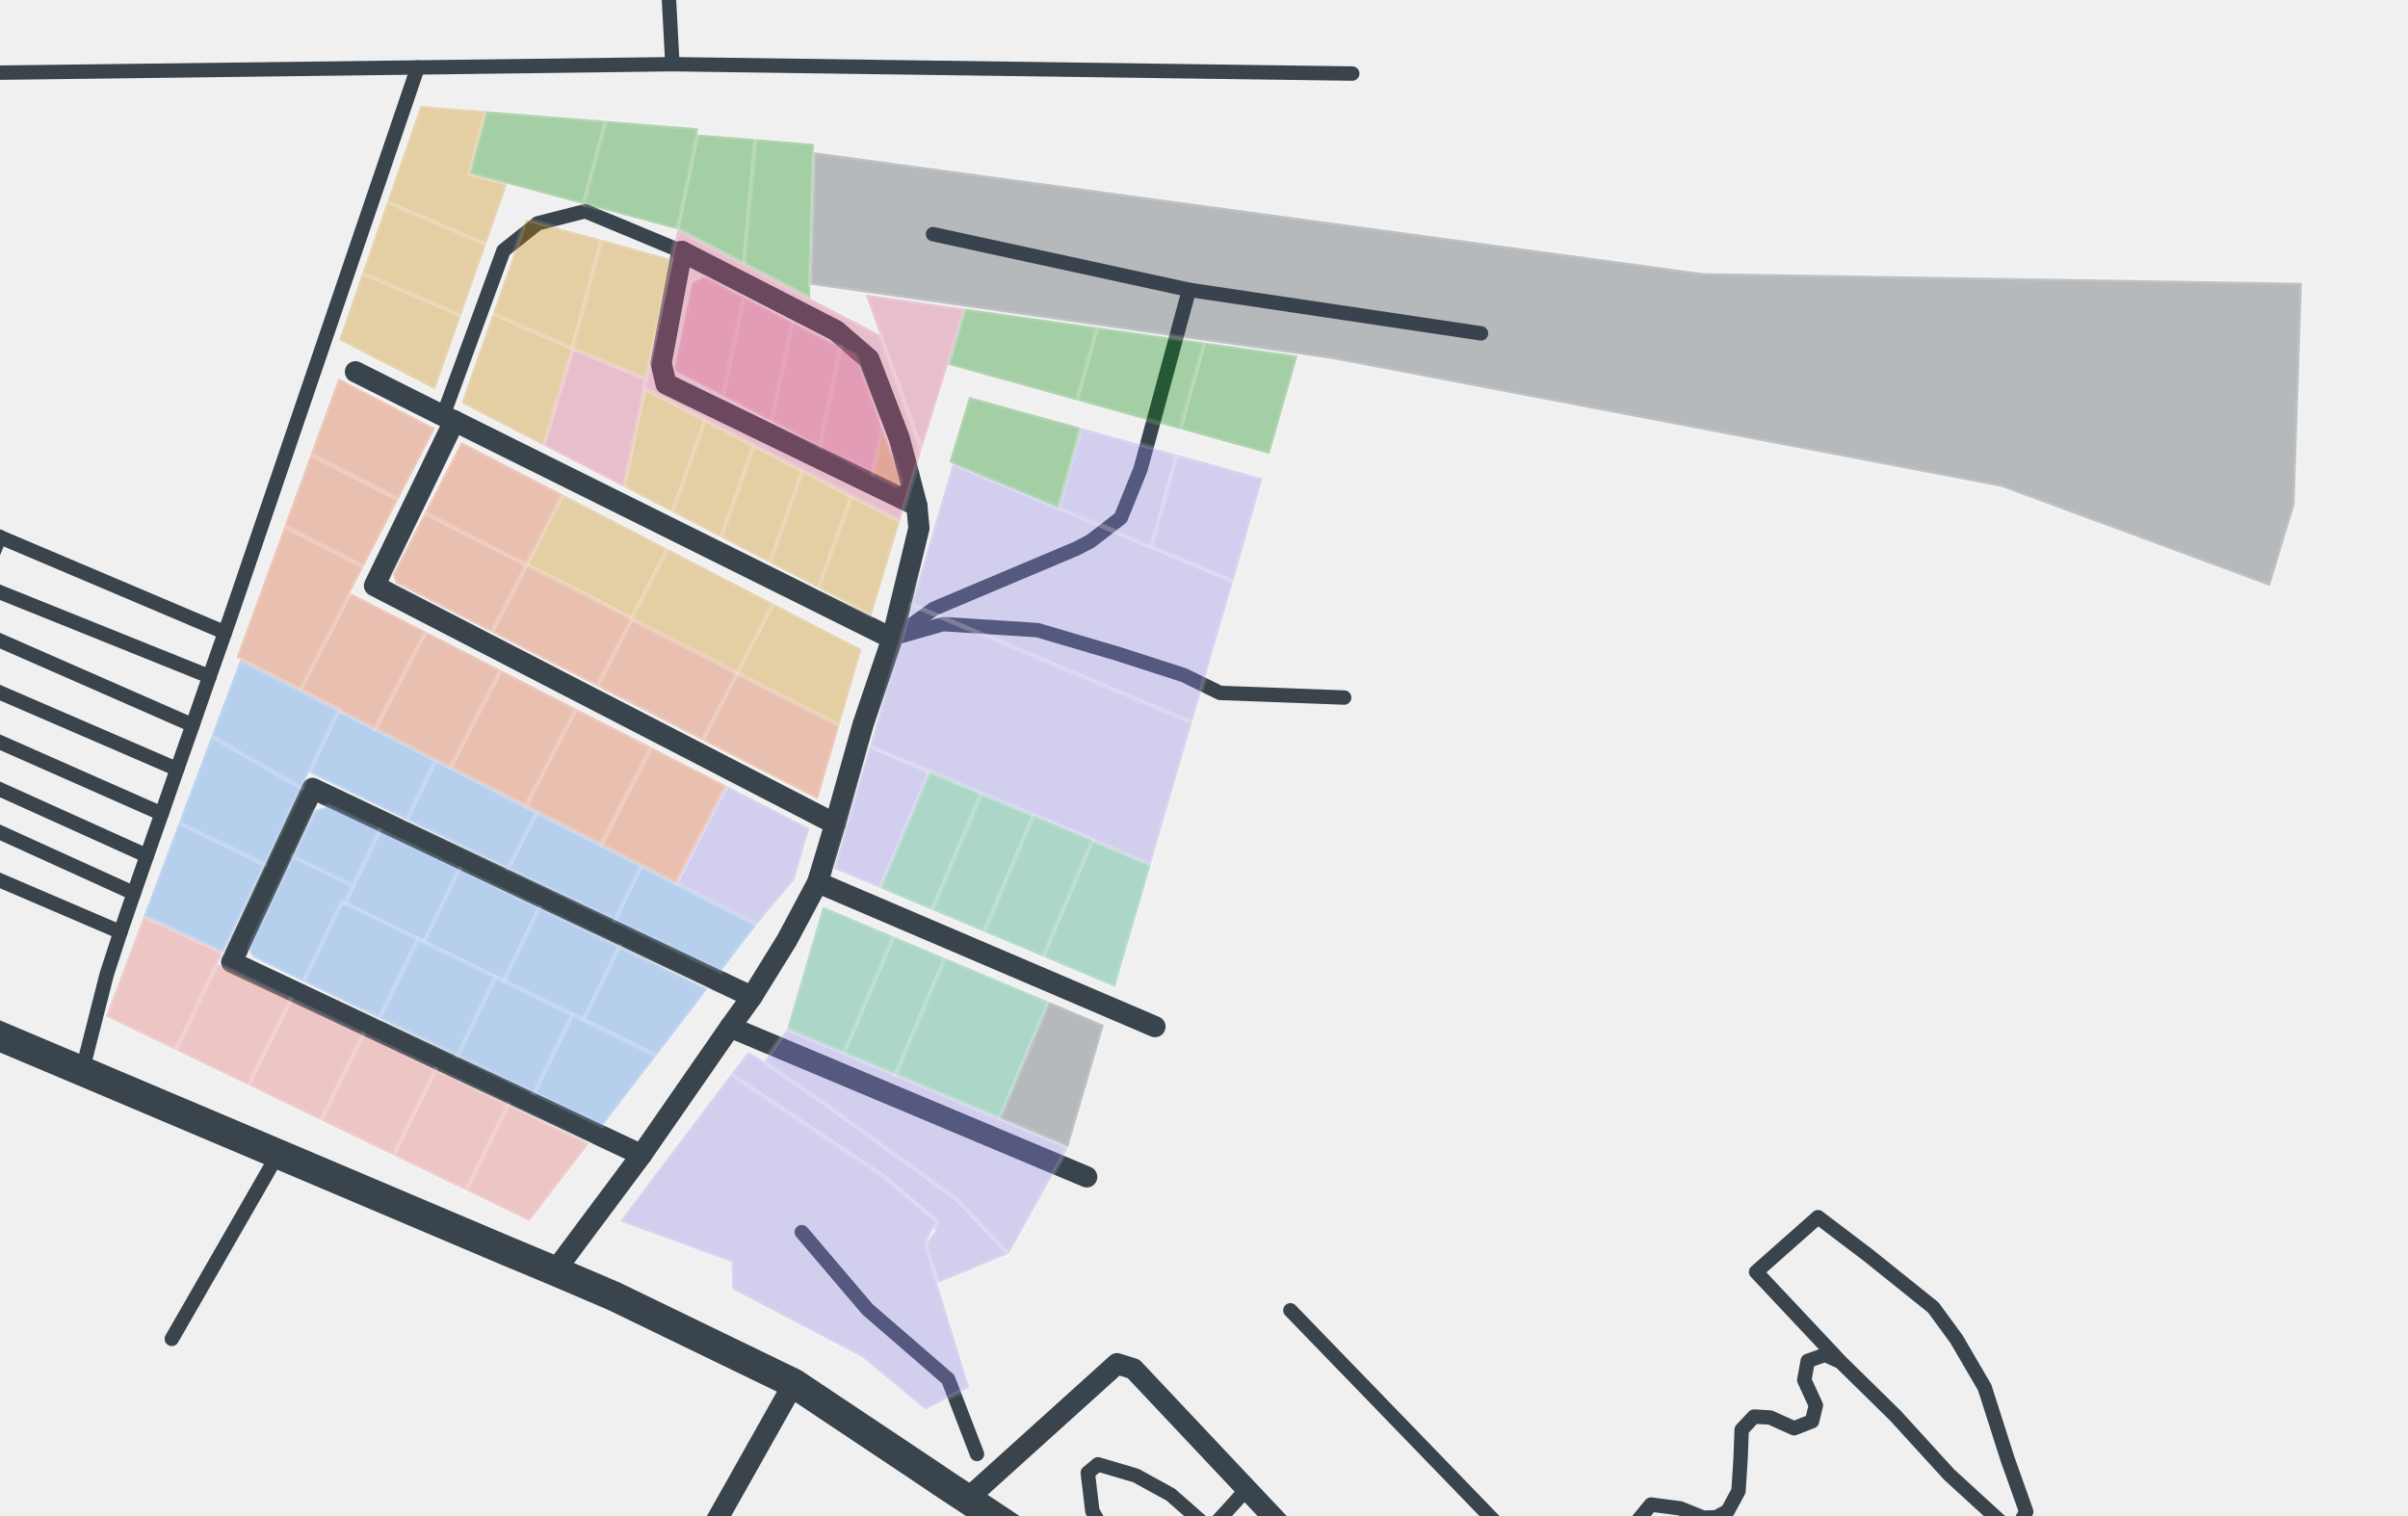
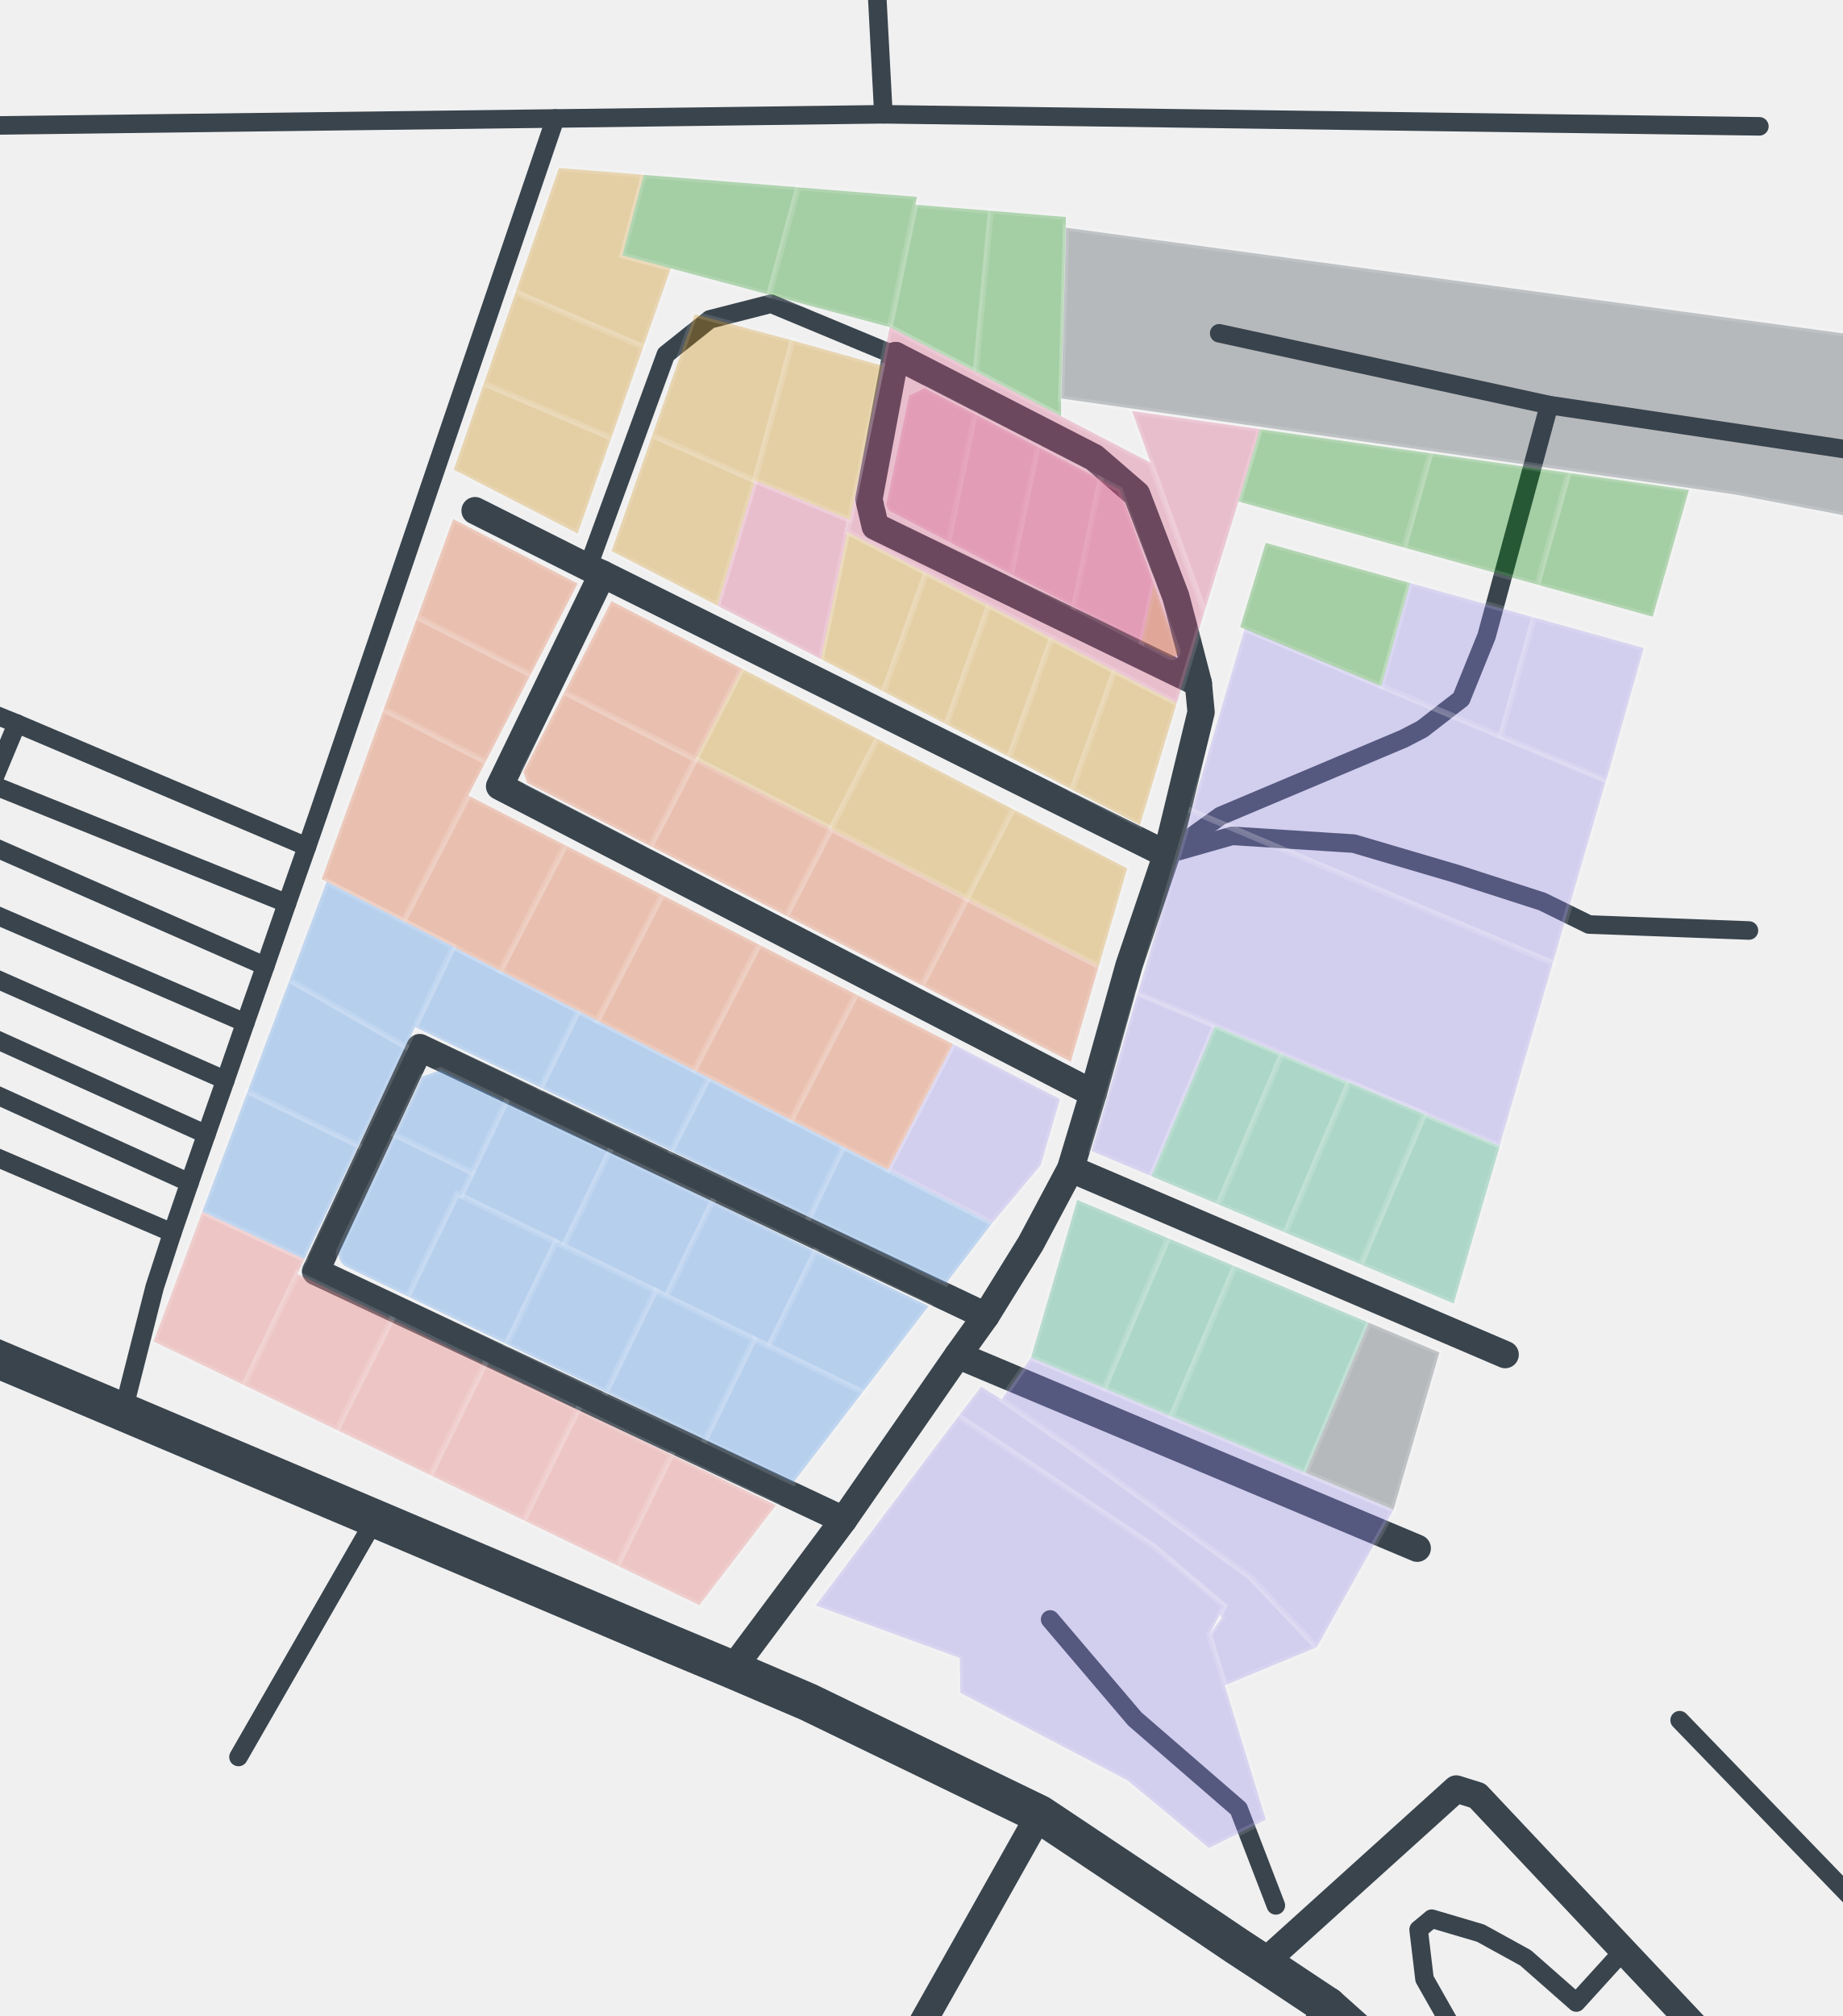
- <svg xmlns="http://www.w3.org/2000/svg" viewBox="-25.0 -25.0 568.6 357.8" role="presentation">
+ <svg xmlns="http://www.w3.org/2000/svg" viewBox="-28.14 -30.78 337.69 369.4" role="presentation">
  <g fill="none" stroke="#39444d" stroke-linecap="round" stroke-linejoin="round">
    <path d="M257.60 -123.92 L233.35 -125.91 L190.49 -140.94 L143.15 -162.49 L125.63 -165.15 L113.91 -167.03 L75.79 -178.63 L49.88 -187.92 L-7.52 -213.23 L-65.49 -240.65 L-135.84 -278.67 L-208.93 -313.16 L-235.76 -326.32 L-259.01 -337.15 L-289.41 -354.28 L-311.34 -363.68 L-340.16 -375.95" stroke-width="3.4" />
    <path d="M-5.60 227.93 L0.21 205.05 L3.45 195.10 L6.60 185.93 L9.68 177.08 L13.17 167.14 L16.82 156.63 L20.48 146.24 L24.46 134.75 L28.12 124.36 L30.19 118.39 L73.63 -9.07" stroke-width="3.4" />
    <path d="M-115.82 181.28 L-105.52 156.30 L-102.70 149.34 L-98.30 138.62 L-94.73 130.10 L-91.32 121.70 L-87.67 112.86 L-83.68 103.13 L-79.36 92.74 L-74.71 81.69 L-72.71 76.82 L-50.87 -7.52" stroke-width="3.4" />
    <path d="M-78.78 196.98 L-68.48 191.90 L-58.68 184.16 L-54.19 196.43 L-46.97 210.47" stroke-width="3.4" />
    <path d="M-58.68 184.16 L-53.28 170.78 L-49.13 160.61 L-45.64 152.10 L-41.90 142.82 L-37.91 132.98 L-33.68 122.48 L-29.69 112.97 L-25.04 101.81" stroke-width="3.4" />
    <path d="M-25.04 101.81 L28.12 124.36" stroke-width="3.4" />
    <path d="M-25.04 101.81 L-74.71 81.69" stroke-width="3.4" />
    <path d="M-29.69 112.97 L24.46 134.75" stroke-width="3.4" />
    <path d="M-29.69 112.97 L-79.36 92.74" stroke-width="3.4" />
    <path d="M-33.68 122.48 L20.48 146.24" stroke-width="3.4" />
    <path d="M-33.68 122.48 L-83.68 103.13" stroke-width="3.4" />
    <path d="M-87.67 112.86 L-37.91 132.98 L16.82 156.63" stroke-width="3.4" />
    <path d="M-91.32 121.70 L-41.90 142.82 L13.17 167.14" stroke-width="3.4" />
    <path d="M-94.73 130.10 L-45.64 152.10 L9.68 177.08" stroke-width="3.4" />
    <path d="M-98.30 138.62 L-49.13 160.61 L6.60 185.93" stroke-width="3.4" />
    <path d="M-102.70 149.34 L-53.28 170.78 L3.45 195.10" stroke-width="3.4" />
    <path d="M-50.87 -7.52 L73.63 -9.07 L133.77 -9.84 L294.31 -7.63" stroke-width="3.4" />
    <path d="M-50.87 -7.52 L-42.90 -65.55 L-42.90 -104.46 L77.37 -108.33 L128.53 -108.77 L133.77 -9.84" stroke-width="3.4" />
    <path d="M215.16 336.81 L203.37 328.97 L198.47 325.76 L193.23 322.22 L162.42 301.66 L119.98 281.10 L106.02 275.13 L94.89 270.49 L40.66 247.50 L-5.60 227.93 L-33.10 216.33 L-46.97 210.47 L-78.78 196.98 L-115.82 181.28 L-132.18 173.77 L-187.67 150.89 L-278.61 112.42 L-387.42 66.88" stroke-width="7" />
    <path d="M215.16 336.81 L203.37 356.49 L168.40 414.86 L152.37 441.61 L144.40 454.87" stroke-width="5" />
    <path d="M255.61 379.81 L243.07 400.60 L205.36 447.91 L178.45 496.32 L158.93 529.49" stroke-width="5" />
    <path d="M162.42 301.66 L149.30 324.99 L115.16 385.56" stroke-width="5" />
    <path d="M-33.18 457.19 L19.81 426.35 L32.85 418.84 L82.19 409.77 L103.12 398.27 L115.16 385.56" stroke-width="3.4" />
    <path d="M-78.78 196.98 L-86.50 211.79 L-111.67 268.61 L-200.87 297.57" stroke-width="3.4" />
    <path d="M40.66 247.50 L15.57 291.16" stroke-width="3.4" />
    <path d="M106.02 275.13 L126.46 247.72 L147.39 217.54 L152.54 210.36 L160.76 197.09 L168.07 183.38 L172.22 169.57 L178.78 146.13 L185.68 125.79 L191.99 99.71 L191.49 94.40 L188.83 84.12 L187.34 78.48 L180.19 59.80 L172.39 53.06 L136.01 34.38" stroke-width="5" />
    <path d="M152.54 210.36 L48.80 161.17 L29.69 202.18 L126.46 247.72" stroke-width="5" />
    <path d="M172.22 169.57 L63.42 113.30 L82.27 74.39 L185.68 125.79" stroke-width="5" />
    <path d="M82.27 74.39 L79.61 73.18 L58.93 62.79" stroke-width="5" />
    <path d="M136.01 34.38 L131.11 60.69 L132.27 65.66 L191.49 94.40" stroke-width="5" />
    <path d="M79.61 73.18 L93.90 34.16 L101.95 27.74 L113.17 24.87 L136.01 34.38" stroke-width="3.4" />
    <path d="M168.07 183.38 L247.72 217.43" stroke-width="5" />
    <path d="M195.31 30.29 L255.78 43.44 L324.71 53.72" stroke-width="3.4" />
    <path d="M255.78 43.44 L244.31 85.78 L239.66 97.27 L232.52 102.80 L229.11 104.57 L195.56 118.72 L185.68 125.79" stroke-width="3.4" />
    <path d="M67.40 -368.76 L108.85 -340.13 L152.20 -296.58 L175.38 -280.11 L204.61 -226.06 L229.36 -171.01 L245.98 -138.51 L257.60 -123.92 L314.41 -108.77" stroke-width="3.4" />
    <path d="M338.83 405.46 L352.95 419.83 L376.87 444.37 L395.31 463.60 L411.34 476.21 L420.73 481.95 L423.14 490.47 L423.63 497.87 L424.05 504.06" stroke-width="5" />
    <path d="M284.51 411.87 L288.00 408.11 L290.08 405.90 L295.98 402.14 L297.14 401.37 L303.04 398.61 L306.03 397.17 L307.77 396.28 L312.92 392.97 L315.99 389.10 L320.73 385.56 L324.13 383.46 L328.78 381.80 L329.86 380.92 L330.78 380.15" stroke-width="3.4" />
    <path d="M295.98 402.14 L303.62 410.54 L324.05 432.76 L349.71 460.73 L359.68 469.13 L374.30 481.07 L383.85 484.50 L392.74 486.60 L390.08 479.30 L383.19 467.14 L369.73 451.78 L376.87 444.37 L385.76 434.97" stroke-width="3.4" />
    <path d="M329.78 414.97 L334.68 409.88 L338.83 405.46 L348.72 395.07" stroke-width="3.4" />
    <path d="M315.99 389.10 L328.20 402.70 L334.68 409.88" stroke-width="3.4" />
    <path d="M329.86 380.92 L337.67 389.54 L338.50 392.42 L338.50 395.73 L336.84 399.49 L334.02 401.48 L328.20 402.70" stroke-width="3.4" />
    <path d="M306.03 397.17 L309.68 401.70 L310.76 403.58 L310.18 406.12 L309.18 408.00 L306.77 409.88 L303.62 410.54" stroke-width="3.4" />
    <path d="M147.39 217.54 L231.61 252.91" stroke-width="5" />
    <path d="M185.68 125.79 L197.72 122.37 L219.98 123.80 L238.75 129.33 L254.53 134.42 L263.08 138.62 L292.40 139.72" stroke-width="3.4" />
    <path d="M420.73 481.95 L421.39 455.64 L421.06 421.60 L421.23 413.75 L422.72 382.69 L422.39 378.16 L420.64 374.07 L416.49 369.76 L404.37 357.04 L392.99 345.10 L386.26 338.14" stroke-width="5" />
    <path d="M421.06 421.60 L412.84 415.30 L403.20 405.90 L381.36 384.57 L367.32 370.75 L358.77 362.35" stroke-width="3.4" />
    <path d="M367.32 370.75 L355.94 382.25" stroke-width="3.4" />
    <path d="M381.36 384.57 L369.07 396.17" stroke-width="3.4" />
    <path d="M403.20 405.90 L390.58 418.50" stroke-width="3.4" />
    <path d="M392.99 345.10 L381.86 355.27" stroke-width="3.4" />
    <path d="M393.65 366.99 L404.37 357.04" stroke-width="3.4" />
    <path d="M330.78 380.15 L332.60 377.49 L330.94 374.62 L327.87 369.98 L329.12 366.00 L332.60 363.90 L336.18 364.23 L341.49 366.77 L345.64 364.67 L347.39 361.13 L347.30 354.28 L347.30 352.84 L347.55 348.97 L350.13 345.99 L355.36 347.54 L359.27 348.97 L363.83 348.09 L365.91 346.65 L365.00 343.12 L362.09 339.47 L361.92 333.83 L364.83 330.29 L371.72 331.18 L377.21 333.39 L380.28 333.28 L382.94 331.84 L385.51 327.09 L386.01 319.35 L386.26 312.61 L389.17 309.51 L392.99 309.73 L398.63 312.27 L402.87 310.62 L403.78 306.86 L401.04 300.89 L401.87 296.36 L405.94 294.92 L409.60 296.58 L422.55 309.29 L435.26 323.22 L448.55 335.38 L451.71 335.16 L453.45 331.95 L449.05 319.57 L443.65 302.66 L437.01 291.27 L431.52 283.76 L416.24 271.49 L404.28 262.42 L389.66 275.35 L409.60 296.58" stroke-width="3.4" />
    <path d="M288.92 416.73 L284.51 411.87 L255.61 379.81 L226.29 346.76 L215.16 336.81" stroke-width="7" />
    <path d="M203.37 328.97 L238.75 297.02 L242.65 298.24 L269.40 326.64 L312.67 372.52" stroke-width="5" />
    <path d="M347.30 354.28 L279.70 284.42" stroke-width="3.4" />
    <path d="M269.40 326.64 L260.76 336.15 L251.46 327.97 L243.23 323.44 L234.26 320.79 L231.86 322.78 L232.94 331.84 L238.83 342.23 L260.59 366.00 L288.09 394.07 L295.98 402.14" stroke-width="3.4" />
    <path d="M288.09 394.07 L284.35 394.52 L281.27 398.05 L282.69 402.25 L288.00 408.11" stroke-width="3.4" />
    <path d="M306.03 397.17 L298.47 388.33 L298.47 384.79 L301.29 381.58 L305.86 380.37 L310.18 382.69 L312.09 384.79 L315.99 389.10" stroke-width="3.4" />
    <path d="M312.67 372.52 L313.92 378.38 L313.17 382.14 L312.09 384.79" stroke-width="3.4" />
    <path d="M205.69 318.35 L198.88 300.67 L179.86 284.20 L164.33 265.96" stroke-width="3.4" />
    <path d="M-33.10 216.33 L-50.87 250.59 L-68.65 277.45" stroke-width="3.4" />
  </g>
  <g stroke="#ffffff" stroke-width="1.1" stroke-opacity=".13">
    <path d="M213.19 271.04 L202.30 259.55 L201.00 258.19 L187.91 248.71 L182.63 244.88 L170.59 236.17 L155.43 225.65 L151.67 223.33 L151.50 223.56 L148.46 227.51 L147.52 228.74 L152.63 232.11 L158.34 235.92 L170.48 244.02 L183.34 252.60 L192.77 260.50 L196.24 263.52 L195.43 265.08 L195.78 265.68 L193.47 268.75 L196.32 278.04 Z" fill="#9085e9" fill-opacity=".32" />
    <path d="M157.18 74.42 L168.69 80.41 L173.54 57.10 L162.02 51.11 Z" fill="#d55181" fill-opacity=".32" />
    <path d="M132.68 104.62 L107.86 91.76 L99.31 108.33 L124.18 121.09 Z" fill="#c98500" fill-opacity=".32" />
    <path d="M147.52 228.74 L121.38 263.40 L147.76 273.01 L147.88 279.40 L178.47 295.42 L193.44 307.83 L203.86 302.64 L196.70 279.27 L193.47 268.75 L196.24 263.52 L183.34 252.60 L152.63 232.11 Z" fill="#9085e9" fill-opacity=".32" />
    <path d="M120.16 192.31 L145.21 204.41 L153.70 193.33 L126.42 179.34 Z" fill="#3987e5" fill-opacity=".32" />
    <path d="M94.89 180.09 L120.16 192.31 L126.42 179.34 L101.75 166.69 Z" fill="#3987e5" fill-opacity=".32" />
    <path d="M70.96 168.53 L94.89 180.09 L101.75 166.69 L77.87 154.44 Z" fill="#3987e5" fill-opacity=".32" />
    <path d="M47.93 157.41 L70.96 168.53 L77.87 154.44 L54.94 142.68 Z" fill="#3987e5" fill-opacity=".32" />
    <path d="M27.65 199.94 L8.95 191.23 L0.00 215.01 L16.61 223.03 L26.36 202.64 Z" fill="#e66767" fill-opacity=".32" />
    <path d="M37.57 179.14 L17.25 169.20 L8.95 191.23 L27.65 199.94 L28.93 197.24 Z" fill="#3987e5" fill-opacity=".32" />
    <path d="M84.98 256.07 L100.03 263.34 L114.08 245.02 L94.92 235.76 Z" fill="#e66767" fill-opacity=".32" />
    <path d="M67.83 247.78 L84.98 256.07 L94.92 235.76 L77.80 227.49 Z" fill="#e66767" fill-opacity=".32" />
    <path d="M50.72 239.51 L67.83 247.78 L77.80 227.49 L60.69 219.22 Z" fill="#e66767" fill-opacity=".32" />
    <path d="M33.56 231.22 L50.72 239.51 L60.69 219.22 L43.63 210.98 Z" fill="#e66767" fill-opacity=".32" />
    <path d="M45.35 162.80 L46.21 161.00 L24.94 148.78 L17.25 169.20 L37.56 179.13 Z" fill="#3987e5" fill-opacity=".32" />
    <path d="M16.61 223.03 L33.56 231.22 L43.63 210.98 L26.36 202.64 Z" fill="#e66767" fill-opacity=".32" />
    <path d="M160.84 217.96 L156.47 224.21 L155.43 225.65 L170.59 236.17 L201.00 258.19 L213.19 271.04 L227.25 245.84 Z" fill="#9085e9" fill-opacity=".32" />
    <path d="M83.56 180.27 L64.59 171.10 L56.37 188.33 L73.73 196.82 L75.17 197.53 Z" fill="#3987e5" fill-opacity=".32" />
    <path d="M102.44 189.39 L83.56 180.27 L75.17 197.53 L91.94 205.73 L94.00 206.74 Z" fill="#3987e5" fill-opacity=".32" />
    <path d="M121.34 198.52 L102.44 189.39 L94.00 206.74 L110.07 214.60 L112.78 215.93 Z" fill="#3987e5" fill-opacity=".32" />
    <path d="M142.05 208.53 L121.34 198.52 L112.78 215.93 L129.95 224.32 Z" fill="#3987e5" fill-opacity=".32" />
    <path d="M112.78 215.93 L110.07 214.60 L101.07 233.09 L117.24 240.90 L129.95 224.32 Z" fill="#3987e5" fill-opacity=".32" />
    <path d="M94.00 206.74 L91.94 205.73 L82.93 224.32 L101.07 233.09 L110.07 214.60 Z" fill="#3987e5" fill-opacity=".32" />
    <path d="M58.58 189.41 L56.37 188.33 L55.63 187.97 L46.56 206.75 L64.70 215.51 L73.73 196.82 L60.70 190.45 Z" fill="#3987e5" fill-opacity=".32" />
    <path d="M91.94 205.73 L73.73 196.82 L64.70 215.51 L82.93 224.32 Z" fill="#3987e5" fill-opacity=".32" />
    <path d="M55.63 187.97 L56.37 188.33 L58.40 184.07 L44.18 177.11 L34.20 198.03 L34.04 198.44 L33.97 198.86 L33.96 199.29 L34.03 199.72 L34.18 200.13 L34.39 200.50 L34.66 200.84 L34.99 201.12 L35.36 201.34 L46.56 206.75 Z" fill="#3987e5" fill-opacity=".32" />
    <path d="M166.12 170.60 L146.51 160.53 L134.62 183.55 L153.70 193.33 L162.59 182.72 Z" fill="#9085e9" fill-opacity=".32" />
    <path d="M128.74 151.42 L116.86 174.44 L134.62 183.55 L146.51 160.53 Z" fill="#d95926" fill-opacity=".32" />
    <path d="M124.27 149.13 L120.71 147.30 L110.98 142.31 L99.09 165.33 L116.86 174.44 L128.74 151.42 Z" fill="#d95926" fill-opacity=".32" />
    <path d="M110.98 142.31 L93.21 133.20 L81.33 156.22 L99.09 165.33 Z" fill="#d95926" fill-opacity=".32" />
    <path d="M93.21 133.20 L75.45 124.09 L63.57 147.11 L81.33 156.22 Z" fill="#d95926" fill-opacity=".32" />
    <path d="M75.45 124.09 L57.68 114.98 L45.80 137.99 L63.57 147.11 Z" fill="#d95926" fill-opacity=".32" />
    <path d="M57.68 114.98 L60.88 108.78 L42.19 99.19 L30.82 130.31 L45.80 137.99 Z" fill="#d95926" fill-opacity=".32" />
    <path d="M57.43 86.90 L54.25 85.28 L48.35 82.28 L42.17 99.18 L60.88 108.78 L69.11 92.84 Z" fill="#d95926" fill-opacity=".32" />
    <path d="M77.73 76.15 L54.93 64.33 L54.18 66.37 L48.35 82.28 L69.11 92.84 Z" fill="#d95926" fill-opacity=".32" />
    <path d="M173.23 146.24 L149.05 133.84 L140.82 149.78 L168.11 163.77 Z" fill="#d95926" fill-opacity=".32" />
    <path d="M149.05 133.84 L124.18 121.09 L115.95 137.02 L140.82 149.78 Z" fill="#d95926" fill-opacity=".32" />
    <path d="M99.31 108.33 L91.08 124.27 L115.95 137.02 L124.18 121.09 Z" fill="#d95926" fill-opacity=".32" />
    <path d="M99.31 108.33 L75.32 96.04 L67.79 110.63 L68.45 112.66 L91.08 124.27 Z" fill="#d95926" fill-opacity=".32" />
    <path d="M173.23 146.24 L178.45 128.34 L157.50 117.48 L149.05 133.84 Z" fill="#c98500" fill-opacity=".32" />
    <path d="M157.50 117.48 L132.68 104.62 L124.18 121.09 L149.05 133.84 Z" fill="#c98500" fill-opacity=".32" />
    <path d="M107.86 91.76 L83.93 79.36 L75.32 96.04 L99.31 108.33 Z" fill="#d95926" fill-opacity=".32" />
    <path d="M141.60 74.18 L127.15 66.67 L122.31 89.98 L133.82 95.96 Z" fill="#c98500" fill-opacity=".32" />
    <path d="M153.12 80.17 L141.60 74.18 L133.82 95.96 L145.33 101.95 Z" fill="#c98500" fill-opacity=".32" />
    <path d="M164.63 86.15 L153.12 80.17 L145.33 101.95 L156.85 107.94 Z" fill="#c98500" fill-opacity=".32" />
    <path d="M176.15 92.14 L164.63 86.15 L156.85 107.94 L168.36 113.92 Z" fill="#c98500" fill-opacity=".32" />
    <path d="M187.52 98.06 L176.15 92.14 L168.36 113.92 L180.78 120.38 Z" fill="#c98500" fill-opacity=".32" />
    <path d="M153.45 7.85 L139.61 6.74 L134.95 29.18 L150.69 37.36 Z" fill="#008300" fill-opacity=".32" />
    <path d="M166.32 42.45 L167.15 12.71 L167.22 8.99 L153.45 7.85 L150.69 37.36 L166.33 45.49 Z" fill="#008300" fill-opacity=".32" />
    <path d="M145.66 68.43 L157.18 74.42 L162.02 51.11 L150.51 45.13 Z" fill="#d55181" fill-opacity=".32" />
    <path d="M194.55 157.19 L180.36 151.22 L171.91 180.12 L182.88 184.74 Z" fill="#9085e9" fill-opacity=".32" />
    <path d="M206.82 162.37 L200.43 159.68 L194.55 157.19 L182.88 184.74 L195.15 189.91 Z" fill="#199e70" fill-opacity=".32" />
    <path d="M195.15 189.91 L207.45 195.09 L219.10 167.54 L206.82 162.37 Z" fill="#199e70" fill-opacity=".32" />
    <path d="M246.73 179.19 L239.97 176.34 L236.33 174.80 L232.92 173.37 L221.25 200.90 L238.29 208.07 L241.12 198.37 Z" fill="#199e70" fill-opacity=".32" />
    <path d="M185.92 196.08 L174.27 223.60 L186.54 228.75 L198.19 201.25 Z" fill="#199e70" fill-opacity=".32" />
    <path d="M256.44 145.69 L266.19 112.22 L199.99 84.40 L190.20 117.80 Z" fill="#9085e9" fill-opacity=".32" />
    <path d="M256.44 145.69 L190.20 117.80 L180.41 151.19 L246.70 179.12 Z" fill="#9085e9" fill-opacity=".32" />
    <path d="M89.74 32.80 L94.80 18.39 L85.93 16.01 L89.84 1.26 L74.30 0.00 L66.36 22.78 Z" fill="#c98500" fill-opacity=".32" />
    <path d="M94.80 18.39 L112.83 23.23 L118.15 3.55 L89.84 1.26 L85.93 16.01 Z" fill="#008300" fill-opacity=".32" />
    <path d="M127.61 64.46 L110.23 57.26 L103.32 80.18 L122.31 89.98 Z" fill="#d55181" fill-opacity=".32" />
    <path d="M91.41 48.96 L83.95 70.19 L103.32 80.18 L110.23 57.26 Z" fill="#c98500" fill-opacity=".32" />
    <path d="M60.54 39.46 L55.03 55.27 L77.73 66.98 L83.90 49.43 Z" fill="#c98500" fill-opacity=".32" />
    <path d="M66.36 22.78 L60.54 39.46 L83.90 49.43 L89.74 32.80 Z" fill="#c98500" fill-opacity=".32" />
    <path d="M230.31 76.06 L203.84 68.70 L199.17 84.13 L225.03 94.95 Z" fill="#008300" fill-opacity=".32" />
    <path d="M253.02 82.37 L230.31 76.06 L225.03 94.95 L246.93 104.12 Z" fill="#9085e9" fill-opacity=".32" />
    <path d="M253.61 76.34 L274.76 82.22 L281.41 58.97 L259.35 55.85 Z" fill="#008300" fill-opacity=".32" />
    <path d="M46.21 161.00 L47.93 157.41 L54.94 142.68 L31.72 130.78 L24.94 148.79 Z" fill="#3987e5" fill-opacity=".32" />
    <path d="M169.29 189.08 L160.84 217.96 L174.26 223.60 L185.92 196.09 Z" fill="#199e70" fill-opacity=".32" />
    <path d="M222.74 211.58 L210.47 206.42 L198.19 201.25 L186.54 228.75 L198.82 233.90 L211.12 239.06 Z" fill="#199e70" fill-opacity=".32" />
    <path d="M222.74 211.58 L211.12 239.06 L227.25 245.84 L235.67 217.03 Z" fill="#39444d" fill-opacity=".32" />
    <path d="M221.25 200.89 L232.92 173.37 L219.10 167.54 L207.45 195.09 Z" fill="#199e70" fill-opacity=".32" />
    <path d="M168.69 80.41 L181.12 86.87 L183.33 76.29 L177.10 58.95 L173.54 57.09 Z" fill="#d55181" fill-opacity=".32" />
    <path d="M181.12 86.87 L186.24 89.53 L186.40 89.59 L186.56 89.62 L186.73 89.64 L186.90 89.61 L187.06 89.57 L187.22 89.49 L187.35 89.39 L187.48 89.27 L187.57 89.13 L187.64 88.97 L187.69 88.81 L187.70 88.64 L187.69 88.48 L187.64 88.31 L183.33 76.29 Z" fill="#c98500" fill-opacity=".32" />
    <path d="M150.51 45.12 L141.32 40.35 L138.47 41.71 L134.30 61.71 L134.82 62.80 L145.67 68.43 Z" fill="#d55181" fill-opacity=".32" />
    <path d="M118.14 3.55 L112.83 23.23 L134.94 29.17 L139.91 5.30 Z" fill="#008300" fill-opacity=".32" />
    <path d="M253.02 82.37 L246.93 104.12 L266.24 112.20 L273.12 87.96 Z" fill="#9085e9" fill-opacity=".32" />
    <path d="M234.03 52.26 L229.20 69.55 L253.62 76.34 L259.35 55.84 Z" fill="#008300" fill-opacity=".32" />
    <path d="M198.83 61.11 L229.20 69.55 L234.03 52.26 L202.77 47.84 Z" fill="#008300" fill-opacity=".32" />
    <path d="M179.36 44.54 L192.57 81.37 L198.83 61.11 L202.77 47.84 Z" fill="#d55181" fill-opacity=".32" />
    <path d="M150.69 37.36 L134.94 29.17 L127.15 66.67 L141.61 74.18 L153.12 80.17 L164.63 86.15 L176.15 92.15 L187.53 98.06 L192.57 81.36 L182.76 54.03 L166.33 45.49 Z" fill="#d55181" fill-opacity=".32" />
    <path d="M377.08 39.48 L167.22 10.94 L167.20 12.51 L166.37 42.24 L289.79 59.82 L403.50 81.54 L447.68 90.00 L510.99 113.38 L516.82 94.18 L518.56 41.79 Z" fill="#39444d" fill-opacity=".32" />
    <path d="M64.60 171.10 L52.59 165.30 L49.25 166.47 L44.18 177.12 L58.40 184.07 Z" fill="#3987e5" fill-opacity=".32" />
    <path d="M110.23 57.26 L117.11 31.61 L99.20 26.80 L91.41 48.96 Z" fill="#c98500" fill-opacity=".32" />
    <path d="M117.11 31.61 L110.23 57.26 L127.61 64.46 L133.48 36.21 Z" fill="#c98500" fill-opacity=".32" />
  </g>
</svg>
